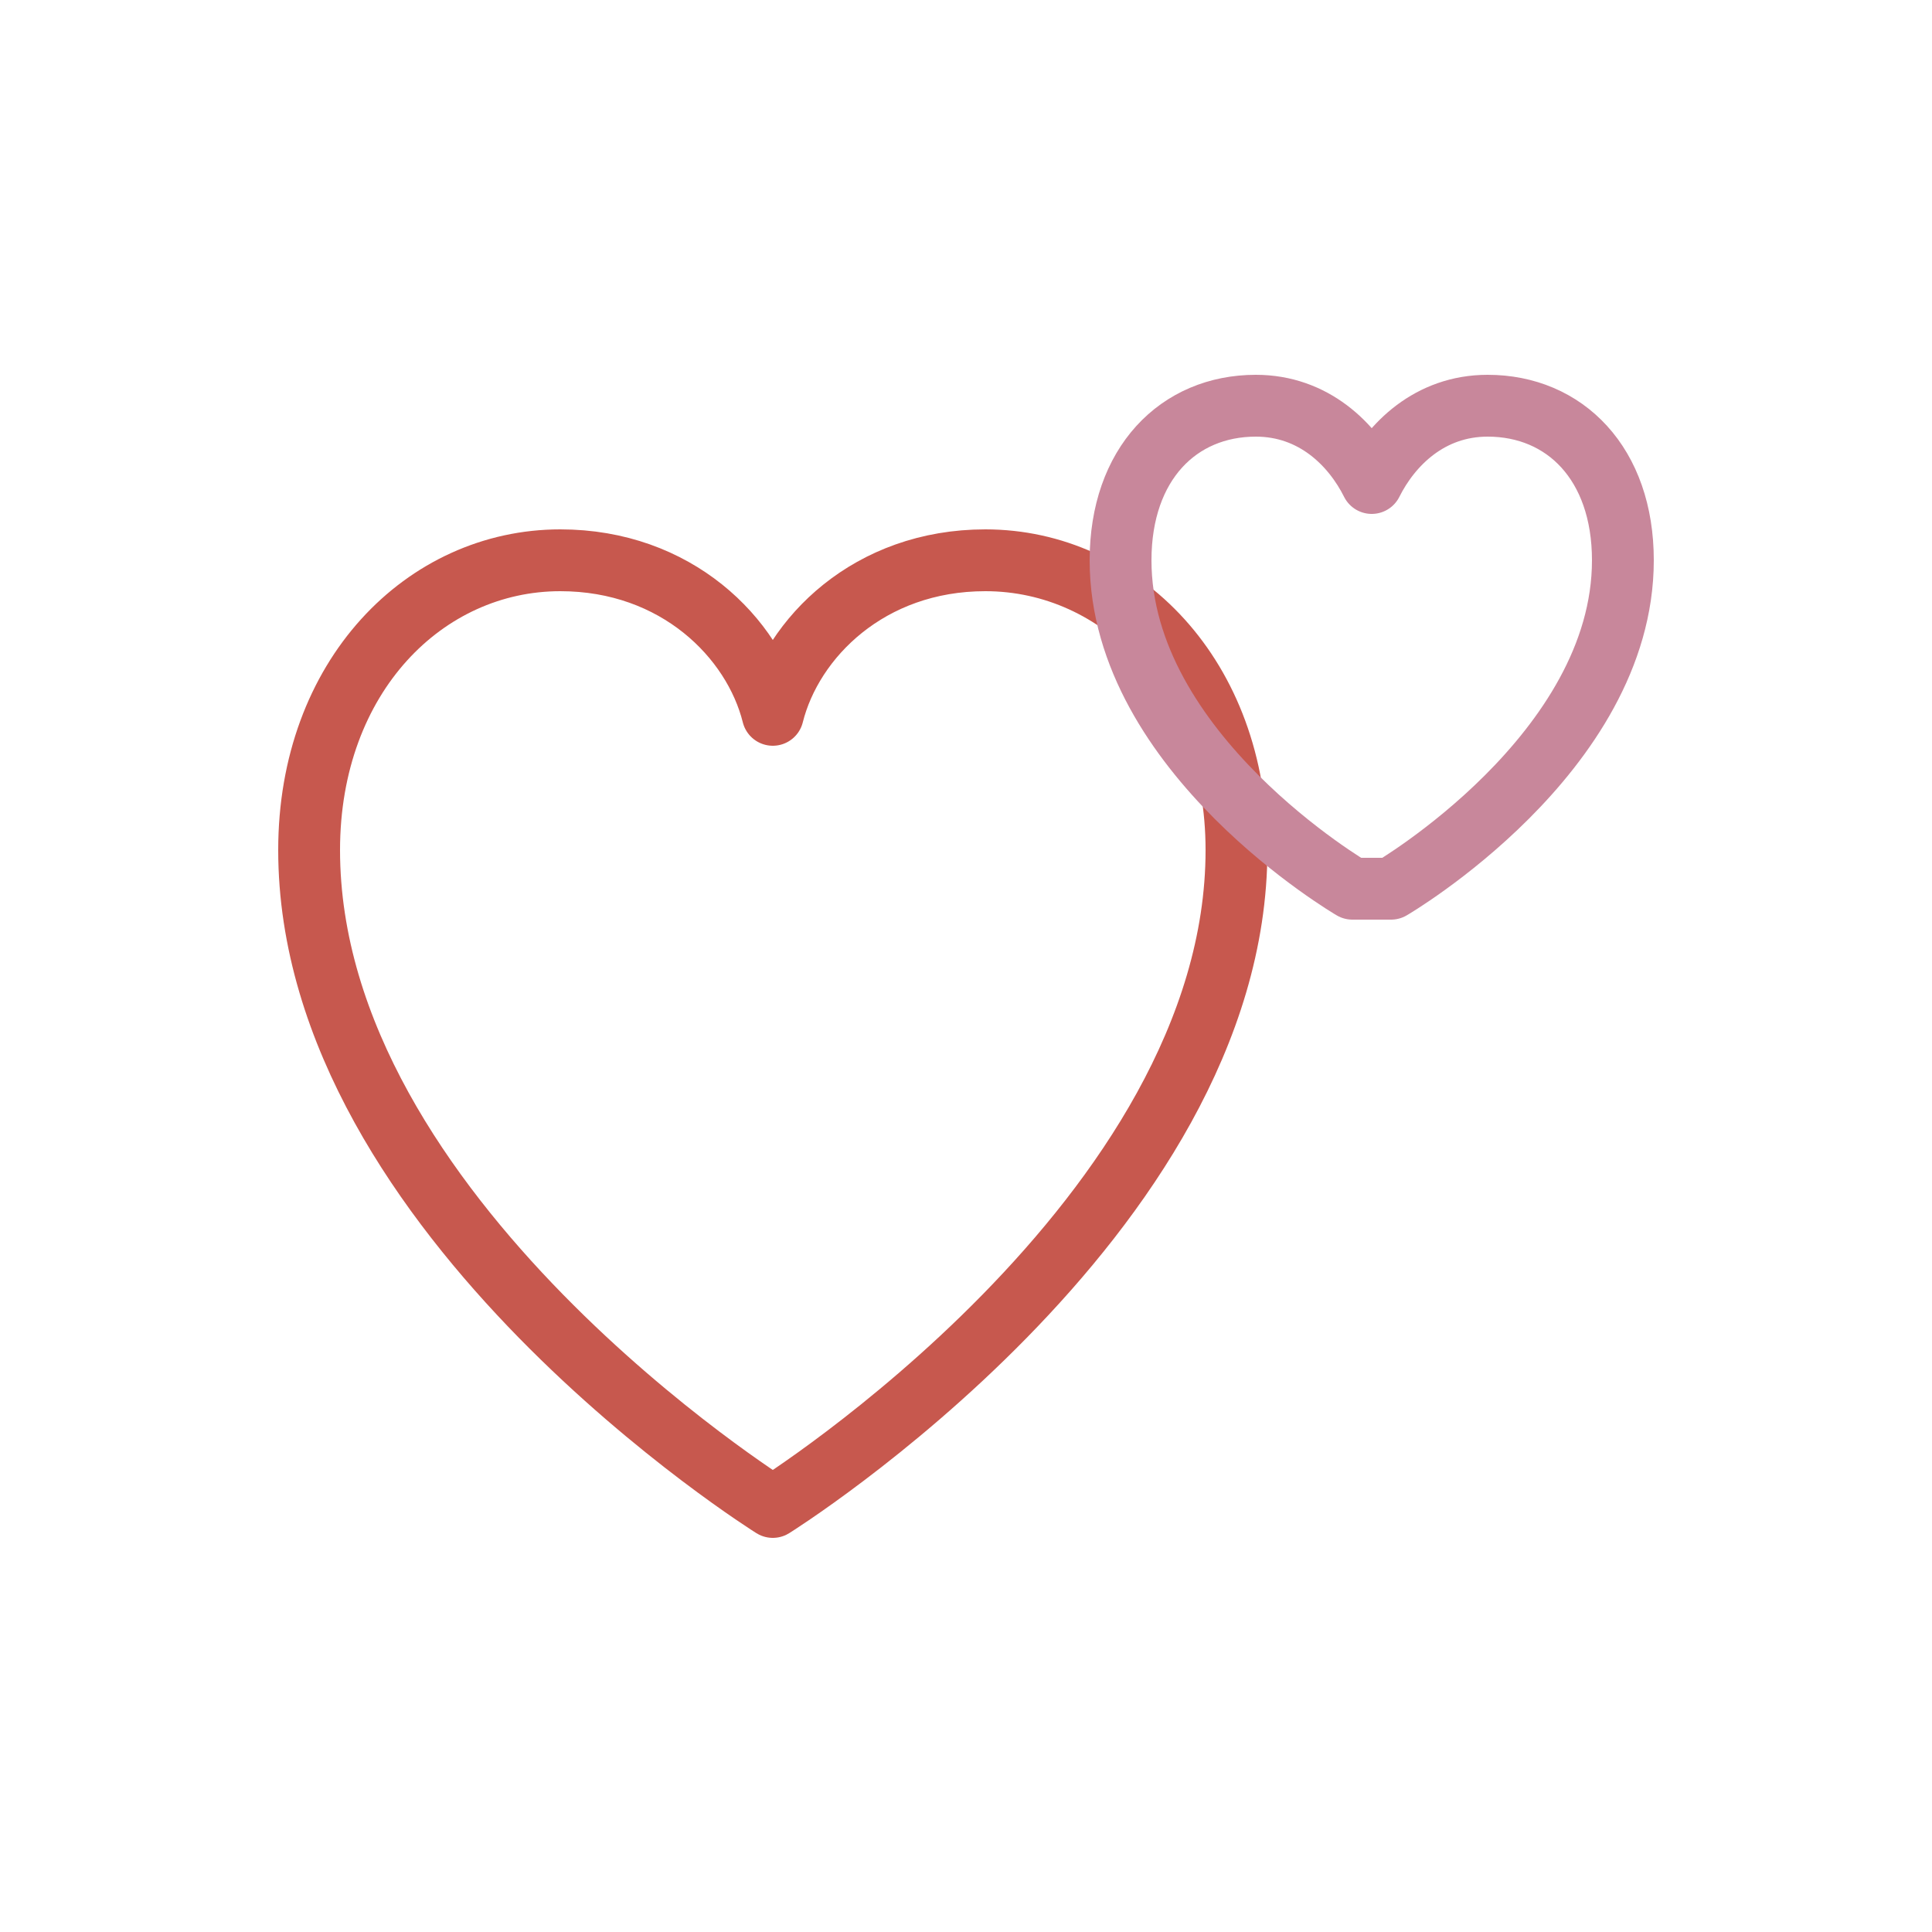
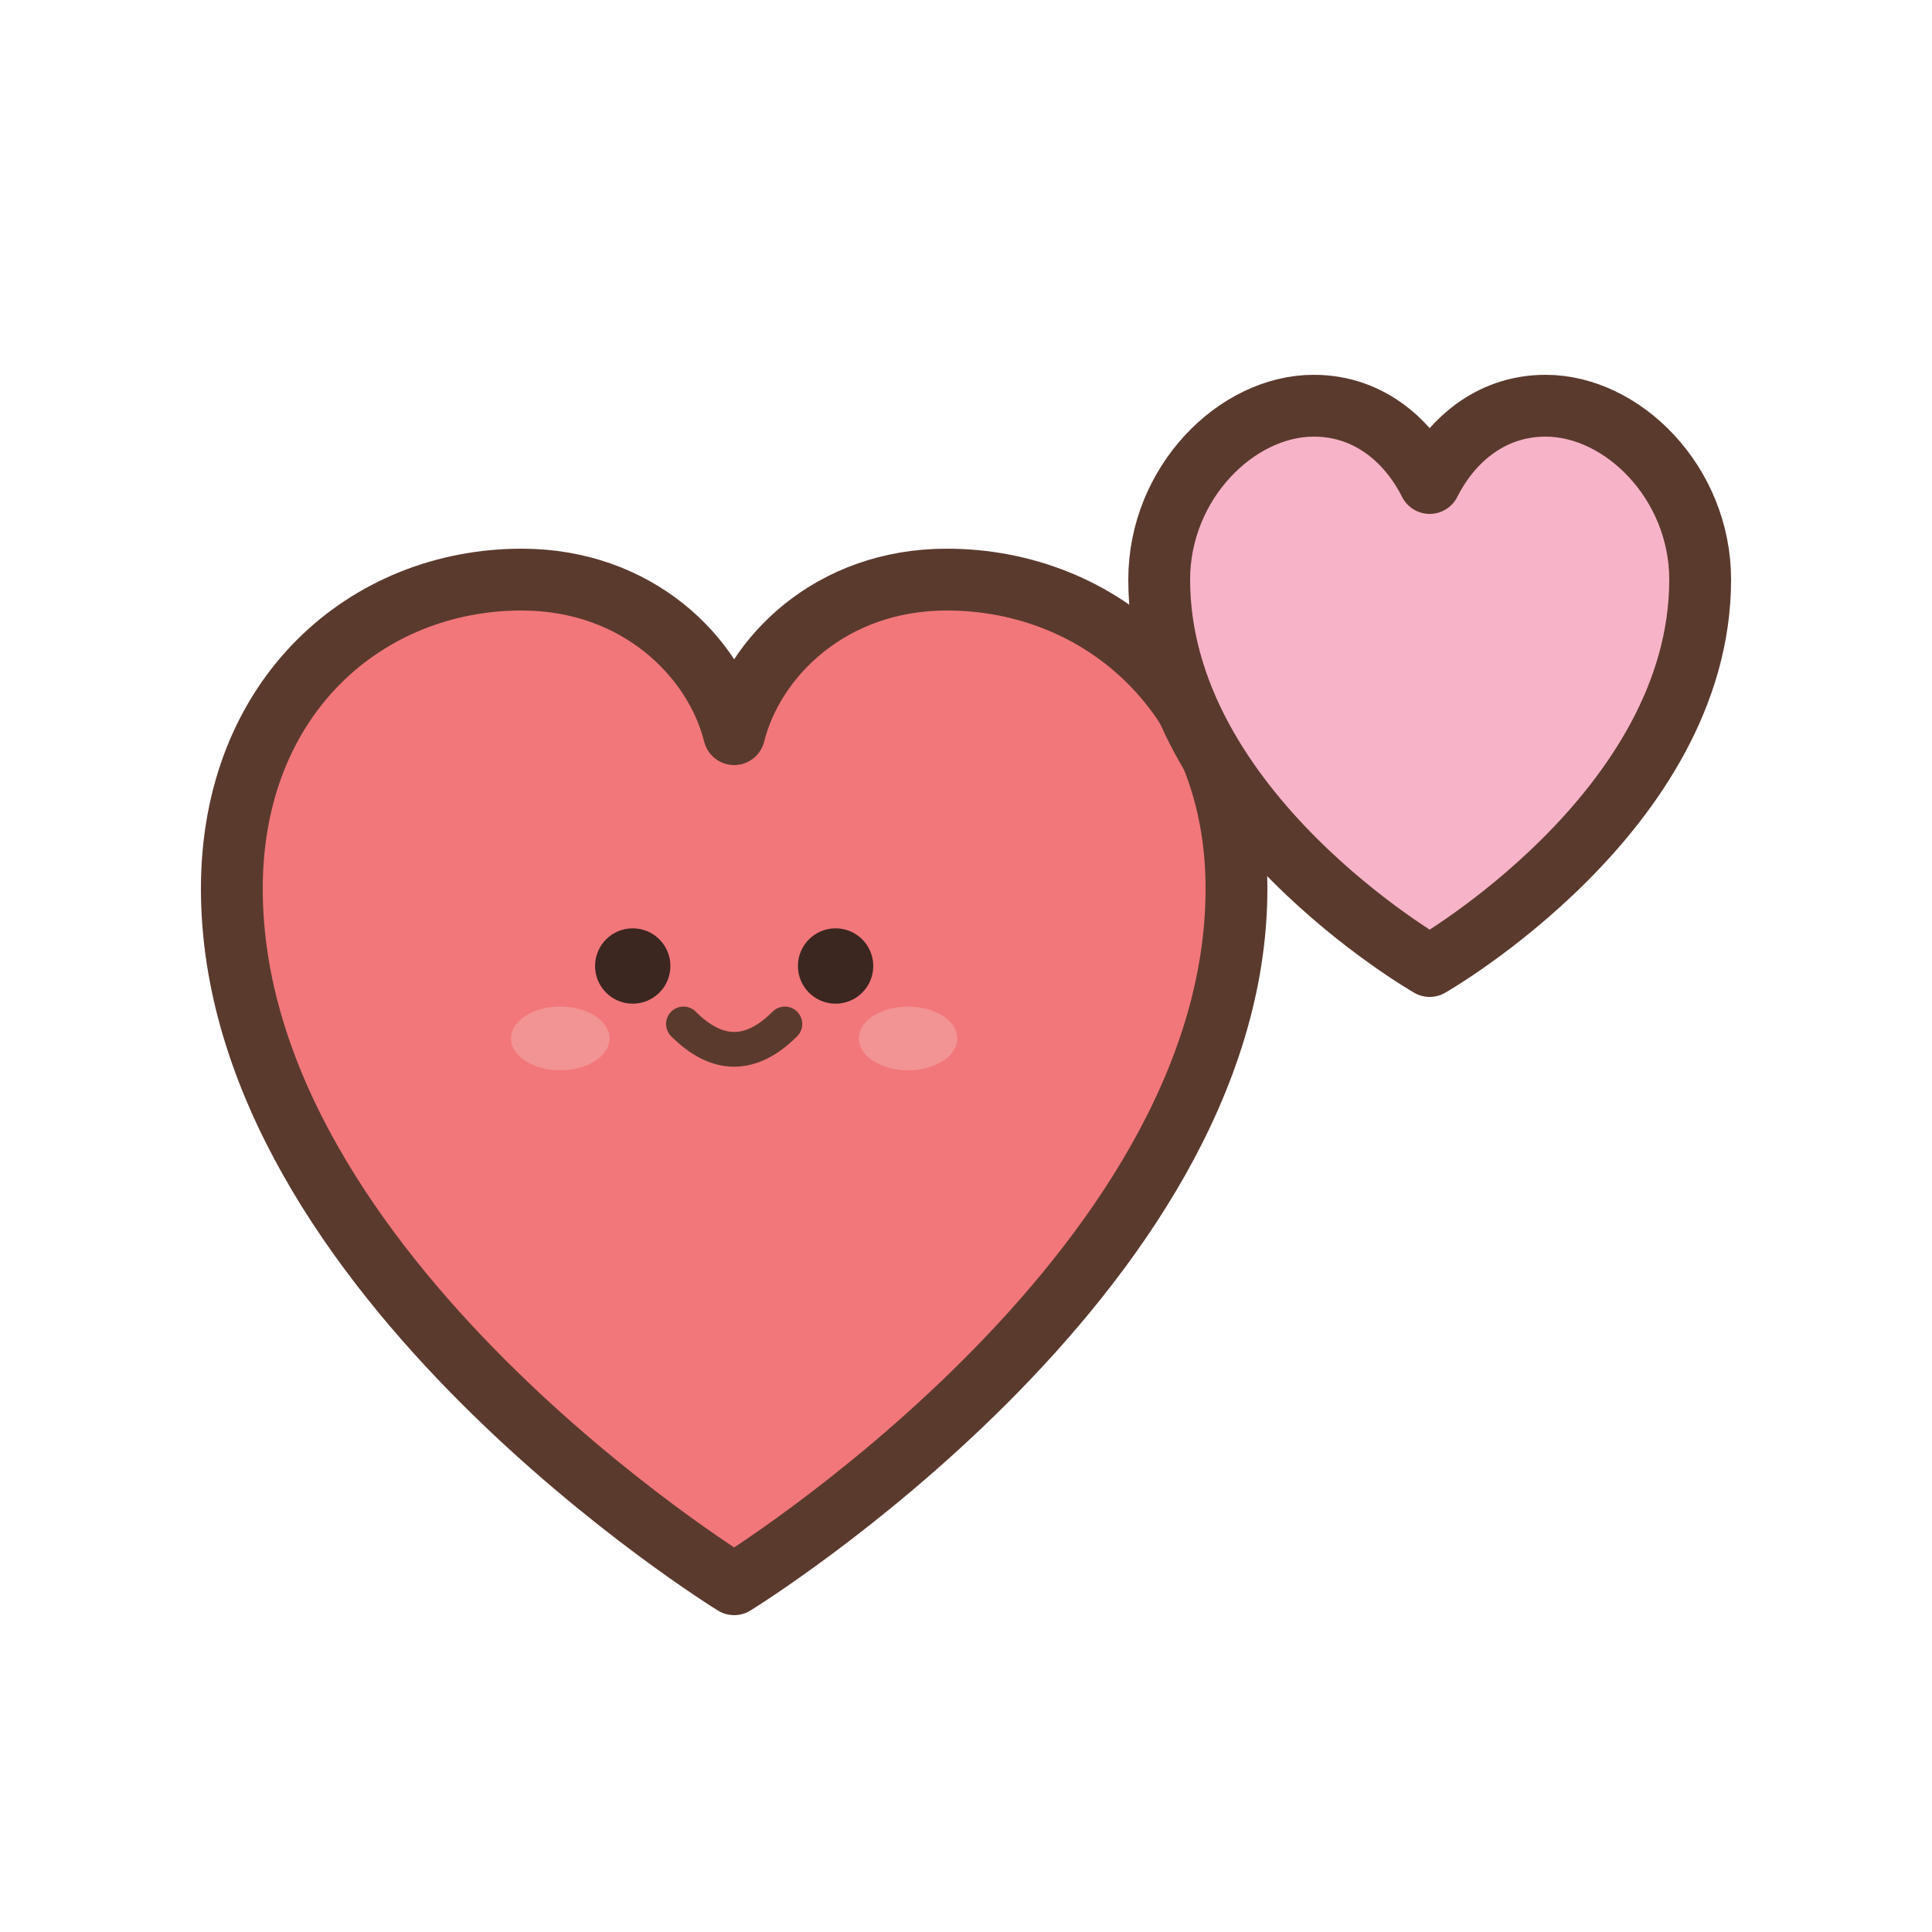
- <svg xmlns="http://www.w3.org/2000/svg" viewBox="0 0 100 100" fill="none" stroke-linecap="round" stroke-linejoin="round" stroke-width="3.2">
-   <g stroke="#C7584E">
-     <path d="M40 78S16 63 16 44c0-9 6-15 13-15 6 0 10 4 11 8 1-4 5-8 11-8 7 0 13 6 13 15 0 19-24 34-24 34z" />
+ <svg xmlns="http://www.w3.org/2000/svg" viewBox="0 0 100 100" stroke="#5B3A2E" stroke-width="3.2" stroke-linejoin="round" stroke-linecap="round">
+   <path d="M38 82S12 66 12 46c0-10 7-16 15-16 6 0 10 4 11 8 1-4 5-8 11-8 8 0 15 6 15 16 0 20-26 36-26 36z" fill="#F2777A" />
+   <g stroke="none">
+     <circle cx="32.75" cy="50" r="1.95" fill="#3B2620" />
+     <circle cx="43.25" cy="50" r="1.95" fill="#3B2620" />
+     <ellipse cx="29.0" cy="53.75" rx="2.55" ry="1.65" fill="#F29C9C" opacity=".75" />
+     <ellipse cx="47.0" cy="53.75" rx="2.55" ry="1.65" fill="#F29C9C" opacity=".75" />
  </g>
-   <g stroke="#C8879B">
-     <path d="M66 60s-12-7-12-17c0-5 3-8 7-8 3 0 5 2 6 4 1-2 3-4 6-4 4 0 7 3 7 8 0 10-12 17-12 17z" transform="translate(4 -14)" />
-   </g>
+   <path d="M35.375 53.0q2.625 2.625 5.25 0" fill="none" stroke-width="1.8" />
+   <path d="M72 60s-14-8-14-20c0-5 4-9 8-9 3 0 5 2 6 4 1-2 3-4 6-4 4 0 8 4 8 9 0 12-14 20-14 20z" fill="#F7B3C7" transform="translate(2 -10)" />
</svg>
